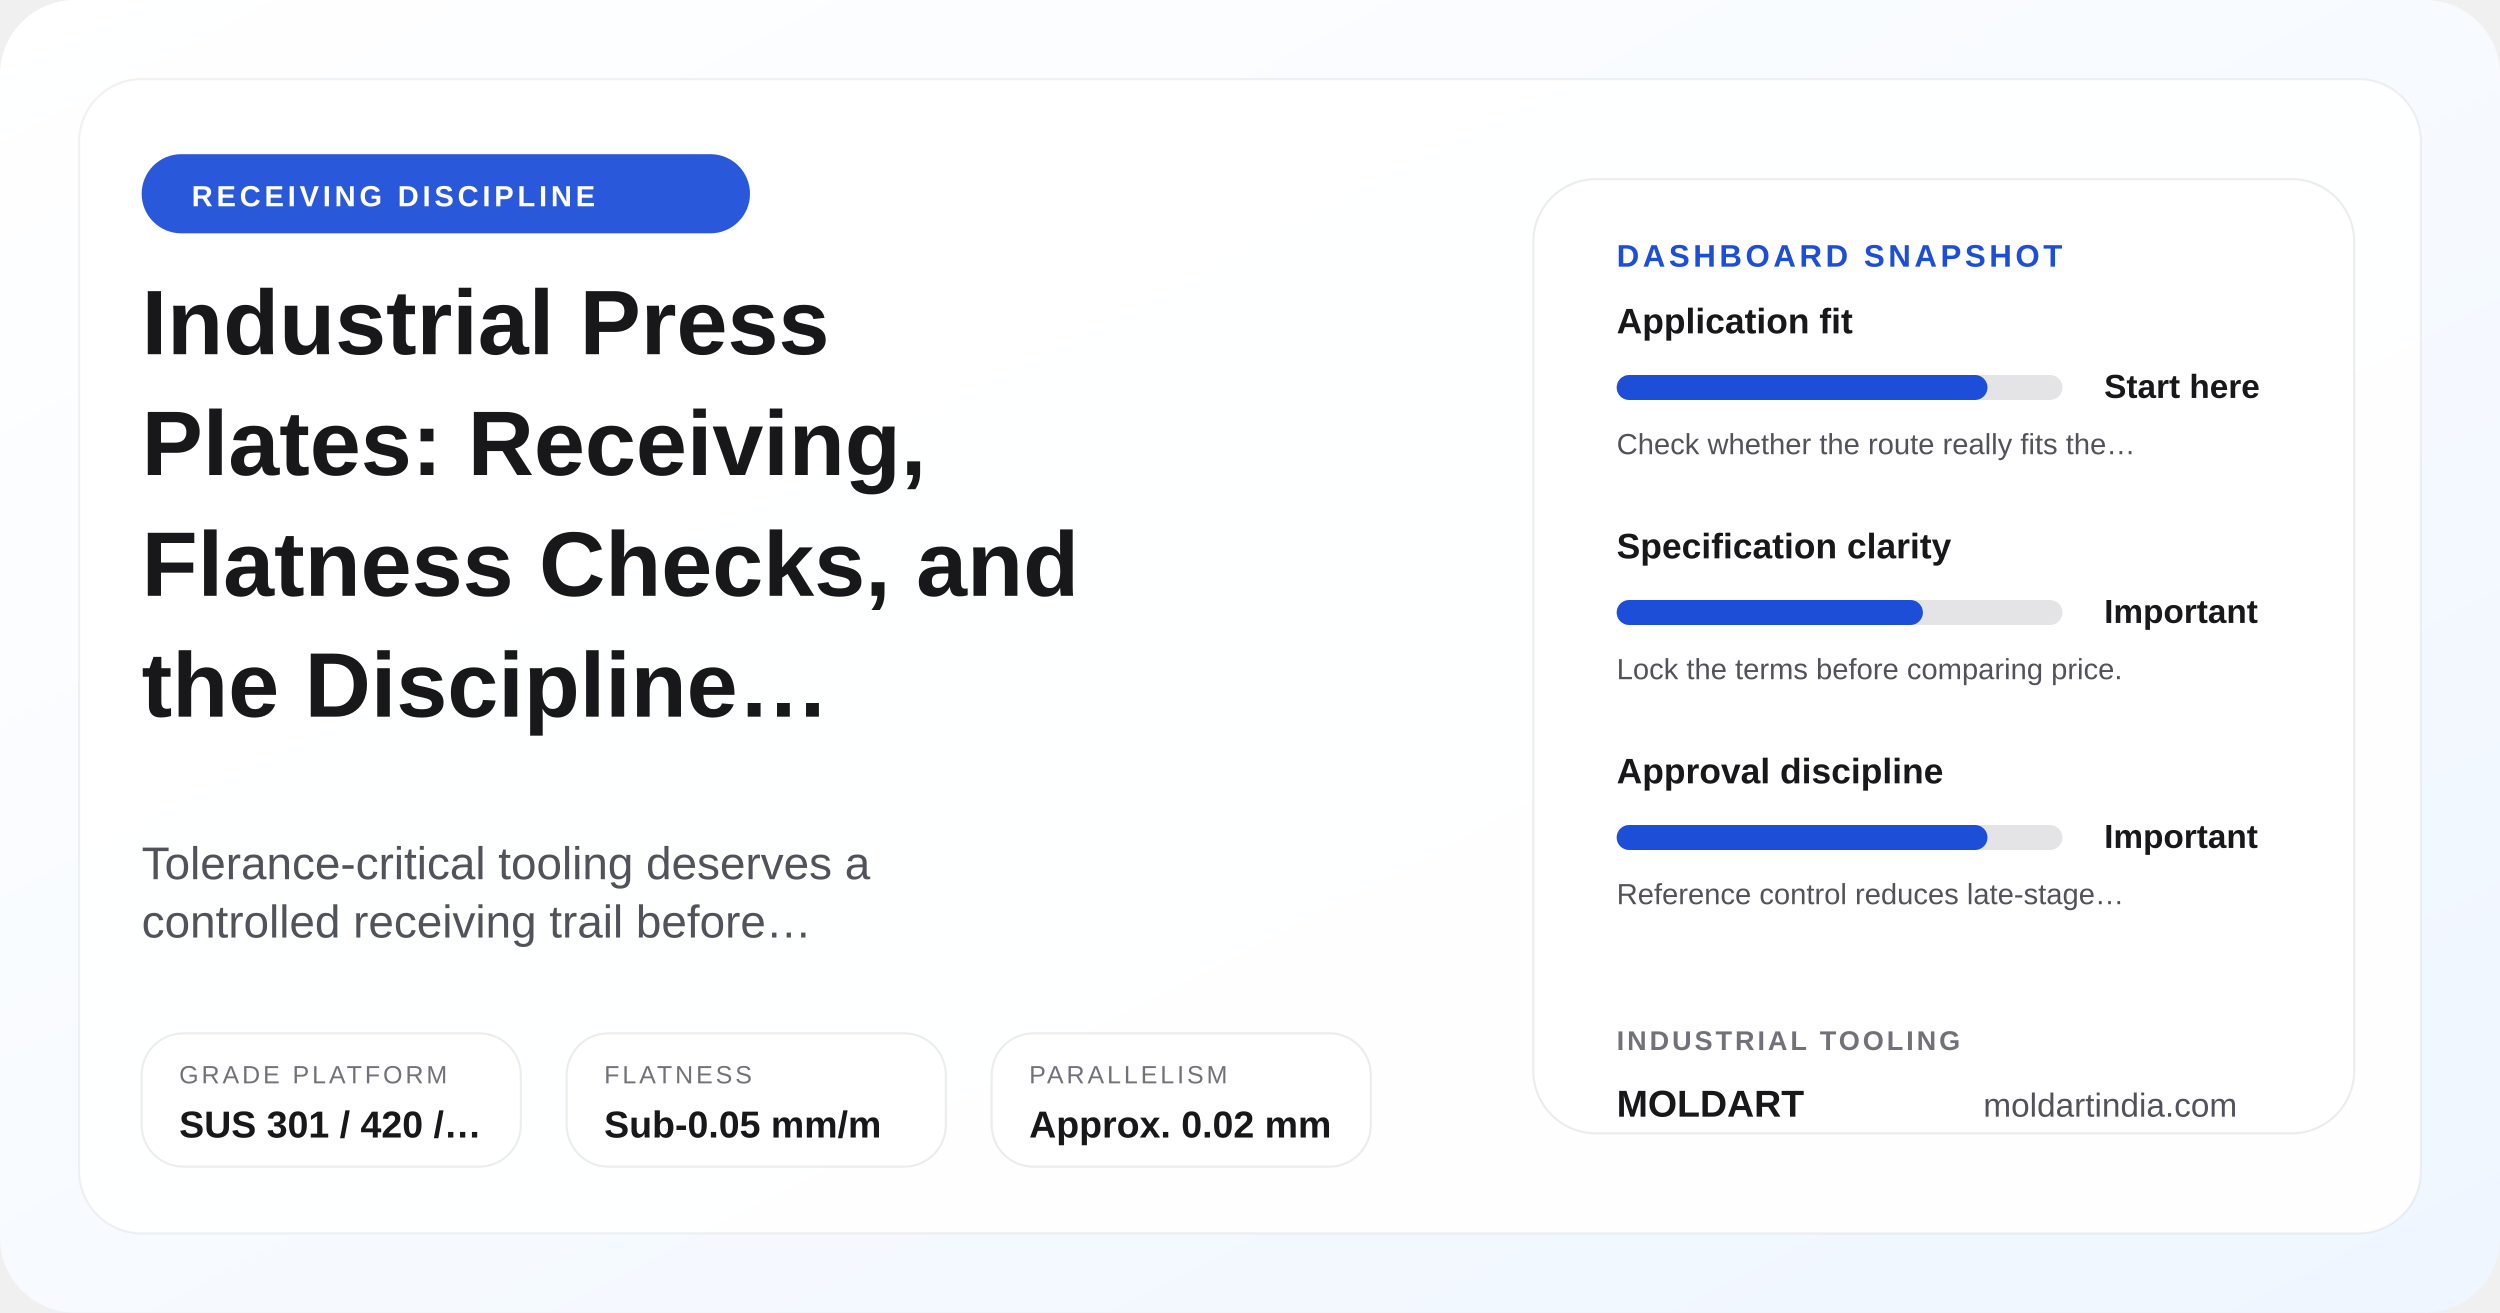
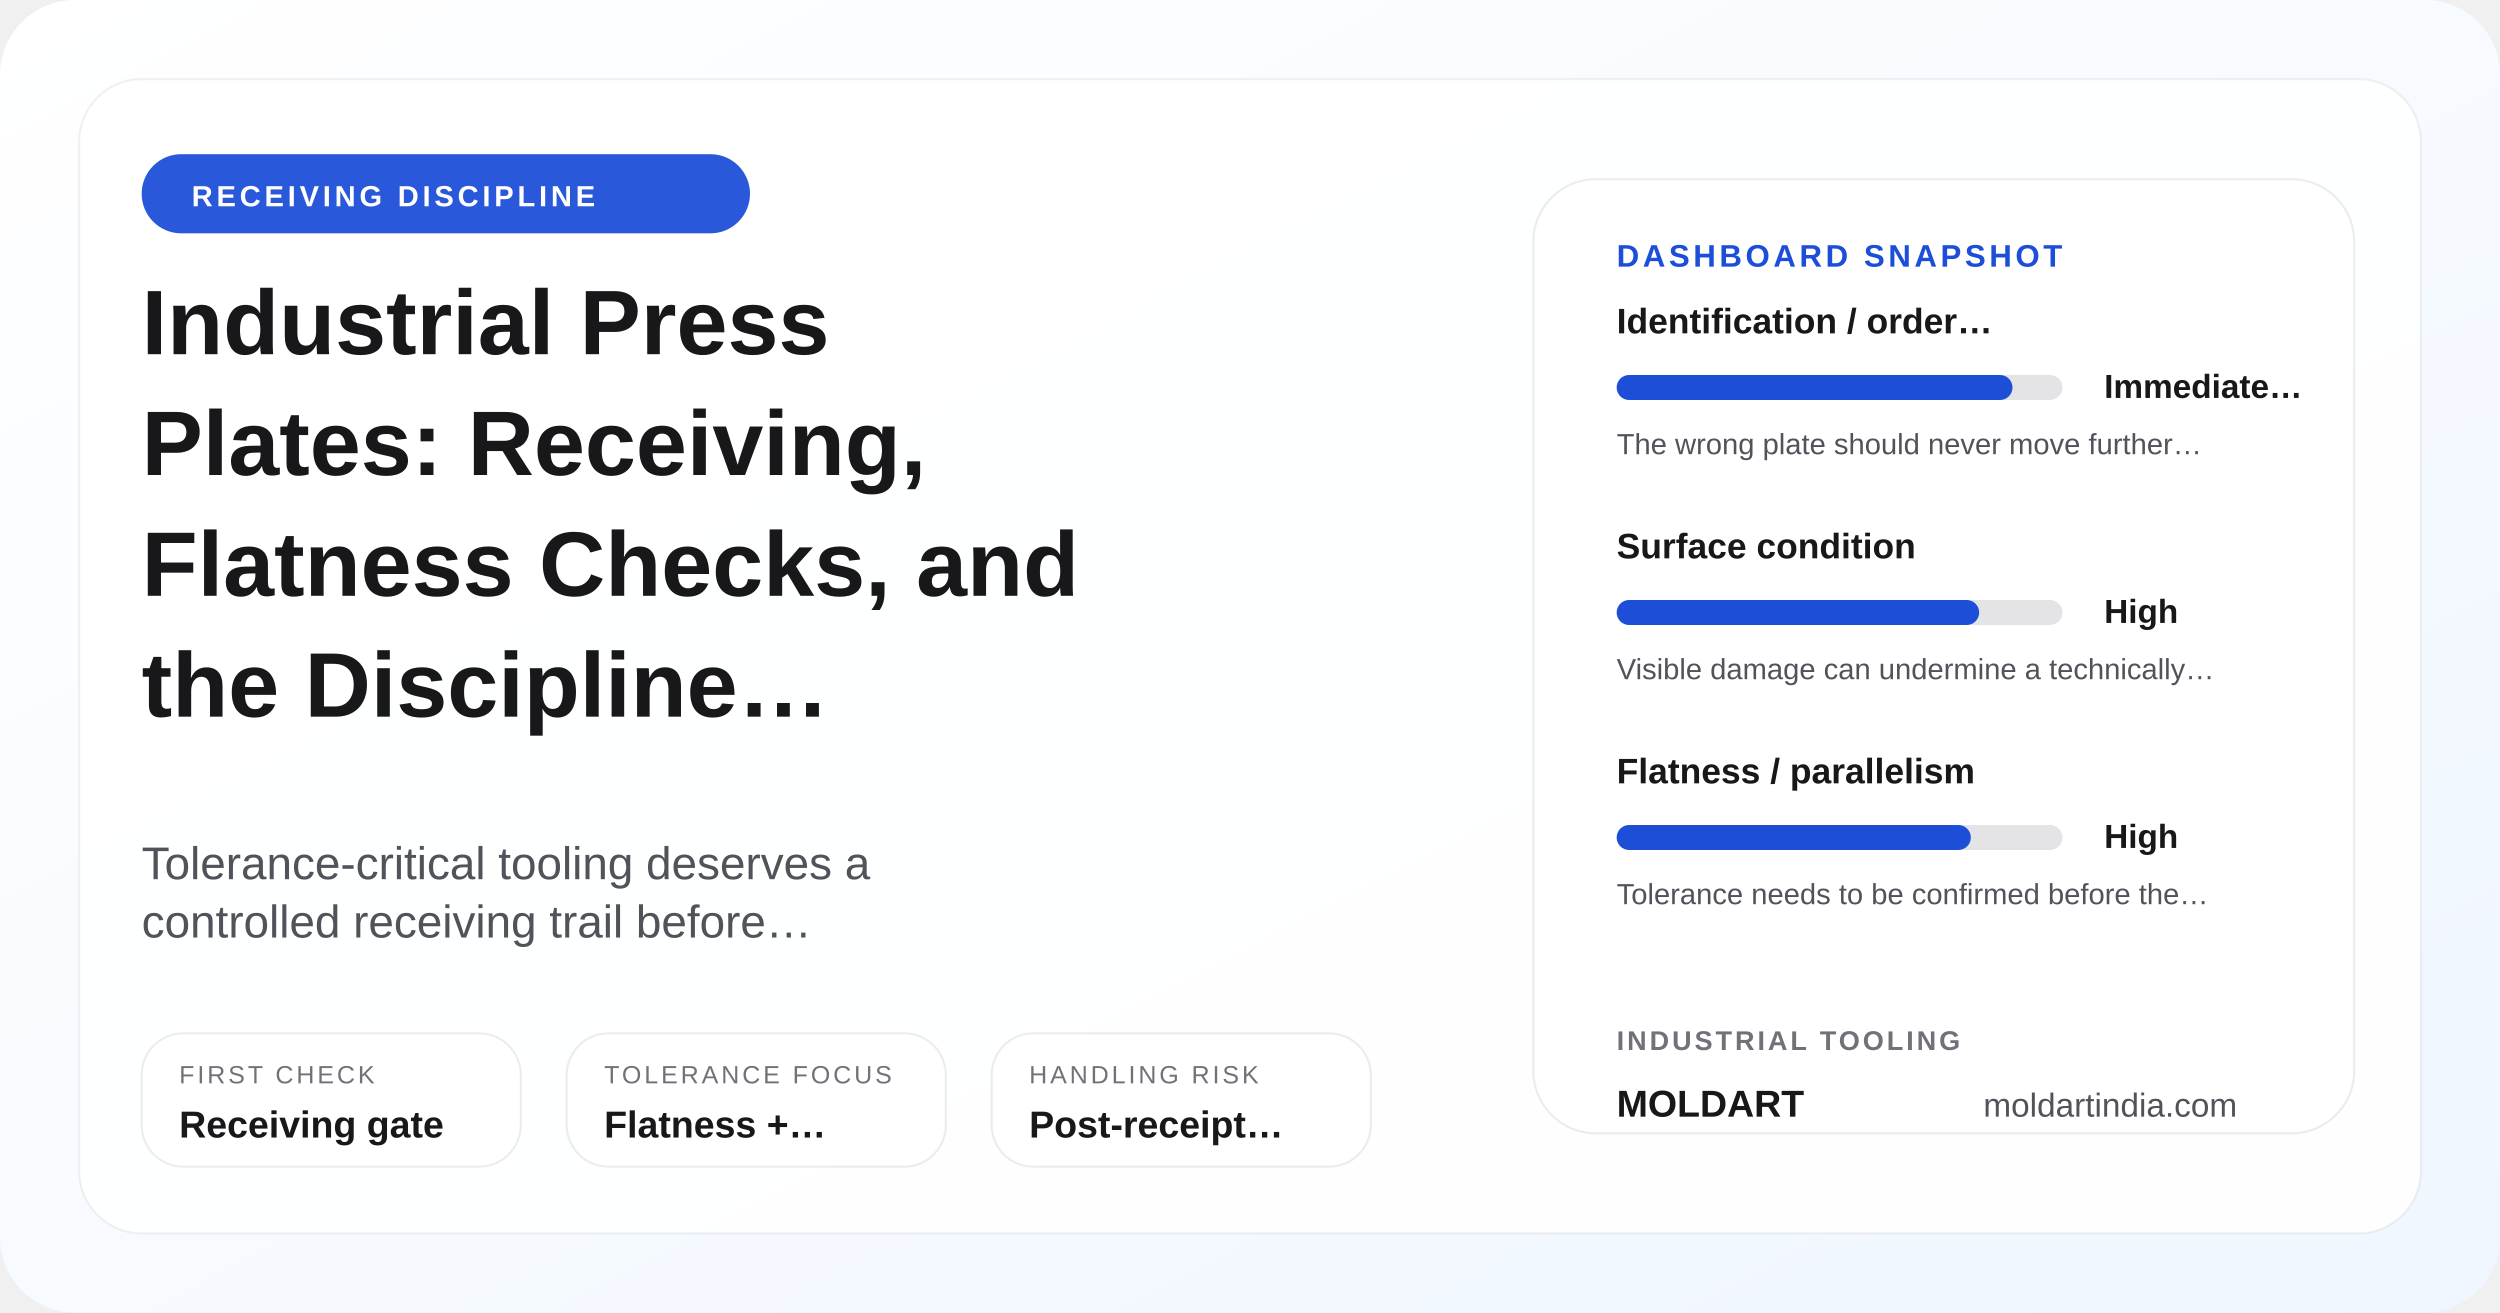
<svg xmlns="http://www.w3.org/2000/svg" width="1200" height="630" viewBox="0 0 1200 630" role="img" aria-label="Industrial Press Plates: Receiving, Flatness Checks, and the Discipline Needed Before Production Release">
  <defs>
    <linearGradient id="posterGrad-industrial-press-plates-receiving-flatness-checklist" x1="0%" y1="0%" x2="100%" y2="100%">
      <stop offset="0%" stop-color="#ffffff" />
      <stop offset="100%" stop-color="#eff6ff" />
    </linearGradient>
  </defs>
  <rect width="1200" height="630" rx="36" fill="url(#posterGrad-industrial-press-plates-receiving-flatness-checklist)" />
  <rect x="38" y="38" width="1124" height="554" rx="30" fill="rgba(255,255,255,0.9)" stroke="rgba(24,24,27,0.06)" />
  <circle cx="1072" cy="110" r="18" fill="#bfdbfe" />
  <circle cx="1036" cy="110" r="8" fill="#1d4ed8" />
  <rect x="68" y="74" width="292" height="38" rx="19" fill="#1d4ed8" opacity="0.94" />
  <text x="92" y="99" font-family="Arial, sans-serif" font-size="14" font-weight="700" fill="#ffffff" letter-spacing="1.8">RECEIVING DISCIPLINE</text>
  <text x="68" y="170" font-family="Arial, sans-serif" font-size="44" font-weight="700" fill="#18181b">Industrial Press</text>
  <text x="68" y="228" font-family="Arial, sans-serif" font-size="44" font-weight="700" fill="#18181b">Plates: Receiving,</text>
  <text x="68" y="286" font-family="Arial, sans-serif" font-size="44" font-weight="700" fill="#18181b">Flatness Checks, and</text>
  <text x="68" y="344" font-family="Arial, sans-serif" font-size="44" font-weight="700" fill="#18181b">the Discipline…</text>
  <text x="68" y="422" font-family="Arial, sans-serif" font-size="22" fill="#52525b">Tolerance-critical tooling deserves a</text>
  <text x="68" y="450" font-family="Arial, sans-serif" font-size="22" fill="#52525b">controlled receiving trail before…</text>
  <rect x="68" y="496" width="182" height="64" rx="20" fill="rgba(255,255,255,0.94)" stroke="rgba(24,24,27,0.08)" />
-   <text x="86" y="520" font-family="Arial, sans-serif" font-size="12" fill="#71717a" letter-spacing="1.4">GRADE PLATFORM</text>
-   <text x="86" y="546" font-family="Arial, sans-serif" font-size="18" font-weight="700" fill="#18181b">SUS 301 / 420 /…</text>
+   <text x="86" y="520" font-family="Arial, sans-serif" font-size="12" fill="#71717a" letter-spacing="1.4">FIRST CHECK</text>
+   <text x="86" y="546" font-family="Arial, sans-serif" font-size="18" font-weight="700" fill="#18181b">Receiving gate</text>
  <rect x="272" y="496" width="182" height="64" rx="20" fill="rgba(255,255,255,0.94)" stroke="rgba(24,24,27,0.08)" />
-   <text x="290" y="520" font-family="Arial, sans-serif" font-size="12" fill="#71717a" letter-spacing="1.4">FLATNESS</text>
-   <text x="290" y="546" font-family="Arial, sans-serif" font-size="18" font-weight="700" fill="#18181b">Sub-0.05 mm/m</text>
+   <text x="290" y="520" font-family="Arial, sans-serif" font-size="12" fill="#71717a" letter-spacing="1.4">TOLERANCE FOCUS</text>
+   <text x="290" y="546" font-family="Arial, sans-serif" font-size="18" font-weight="700" fill="#18181b">Flatness +…</text>
  <rect x="476" y="496" width="182" height="64" rx="20" fill="rgba(255,255,255,0.94)" stroke="rgba(24,24,27,0.08)" />
-   <text x="494" y="520" font-family="Arial, sans-serif" font-size="12" fill="#71717a" letter-spacing="1.4">PARALLELISM</text>
-   <text x="494" y="546" font-family="Arial, sans-serif" font-size="18" font-weight="700" fill="#18181b">Approx. 0.02 mm</text>
+   <text x="494" y="520" font-family="Arial, sans-serif" font-size="12" fill="#71717a" letter-spacing="1.4">HANDLING RISK</text>
+   <text x="494" y="546" font-family="Arial, sans-serif" font-size="18" font-weight="700" fill="#18181b">Post-receipt…</text>
  <rect x="736" y="86" width="394" height="458" rx="30" fill="#ffffff" stroke="rgba(24,24,27,0.08)" />
  <text x="776" y="128" font-family="Arial, sans-serif" font-size="15" font-weight="700" fill="#1d4ed8" letter-spacing="1.7">DASHBOARD SNAPSHOT</text>
-   <text x="776" y="160" font-family="Arial, sans-serif" font-size="17" font-weight="700" fill="#18181b">Application fit</text>
+   <text x="776" y="160" font-family="Arial, sans-serif" font-size="17" font-weight="700" fill="#18181b">Identification / order…</text>
  <rect x="776" y="180" width="214" height="12" rx="6" fill="#e4e4e7" />
-   <rect x="776" y="180" width="178" height="12" rx="6" fill="#1d4ed8" />
-   <text x="1010" y="191" font-family="Arial, sans-serif" font-size="16" font-weight="700" fill="#18181b">Start here</text>
-   <text x="776" y="218" font-family="Arial, sans-serif" font-size="14" fill="#52525b">Check whether the route really fits the…</text>
-   <text x="776" y="268" font-family="Arial, sans-serif" font-size="17" font-weight="700" fill="#18181b">Specification clarity</text>
+   <rect x="776" y="180" width="190" height="12" rx="6" fill="#1d4ed8" />
+   <text x="1010" y="191" font-family="Arial, sans-serif" font-size="16" font-weight="700" fill="#18181b">Immediate…</text>
+   <text x="776" y="218" font-family="Arial, sans-serif" font-size="14" fill="#52525b">The wrong plate should never move further…</text>
+   <text x="776" y="268" font-family="Arial, sans-serif" font-size="17" font-weight="700" fill="#18181b">Surface condition</text>
  <rect x="776" y="288" width="214" height="12" rx="6" fill="#e4e4e7" />
-   <rect x="776" y="288" width="147" height="12" rx="6" fill="#1d4ed8" />
-   <text x="1010" y="299" font-family="Arial, sans-serif" font-size="16" font-weight="700" fill="#18181b">Important</text>
-   <text x="776" y="326" font-family="Arial, sans-serif" font-size="14" fill="#52525b">Lock the terms before comparing price.</text>
-   <text x="776" y="376" font-family="Arial, sans-serif" font-size="17" font-weight="700" fill="#18181b">Approval discipline</text>
+   <rect x="776" y="288" width="174" height="12" rx="6" fill="#1d4ed8" />
+   <text x="1010" y="299" font-family="Arial, sans-serif" font-size="16" font-weight="700" fill="#18181b">High</text>
+   <text x="776" y="326" font-family="Arial, sans-serif" font-size="14" fill="#52525b">Visible damage can undermine a technically…</text>
+   <text x="776" y="376" font-family="Arial, sans-serif" font-size="17" font-weight="700" fill="#18181b">Flatness / parallelism</text>
  <rect x="776" y="396" width="214" height="12" rx="6" fill="#e4e4e7" />
-   <rect x="776" y="396" width="178" height="12" rx="6" fill="#1d4ed8" />
-   <text x="1010" y="407" font-family="Arial, sans-serif" font-size="16" font-weight="700" fill="#18181b">Important</text>
-   <text x="776" y="434" font-family="Arial, sans-serif" font-size="14" fill="#52525b">Reference control reduces late-stage…</text>
+   <rect x="776" y="396" width="170" height="12" rx="6" fill="#1d4ed8" />
+   <text x="1010" y="407" font-family="Arial, sans-serif" font-size="16" font-weight="700" fill="#18181b">High</text>
+   <text x="776" y="434" font-family="Arial, sans-serif" font-size="14" fill="#52525b">Tolerance needs to be confirmed before the…</text>
  <text x="776" y="504" font-family="Arial, sans-serif" font-size="13" font-weight="700" fill="#71717a" letter-spacing="1.4">INDUSTRIAL TOOLING</text>
  <text x="776" y="536" font-family="Arial, sans-serif" font-size="18" font-weight="700" fill="#18181b">MOLDART</text>
  <text x="952" y="536" font-family="Arial, sans-serif" font-size="16" fill="#52525b">moldartindia.com</text>
</svg>
